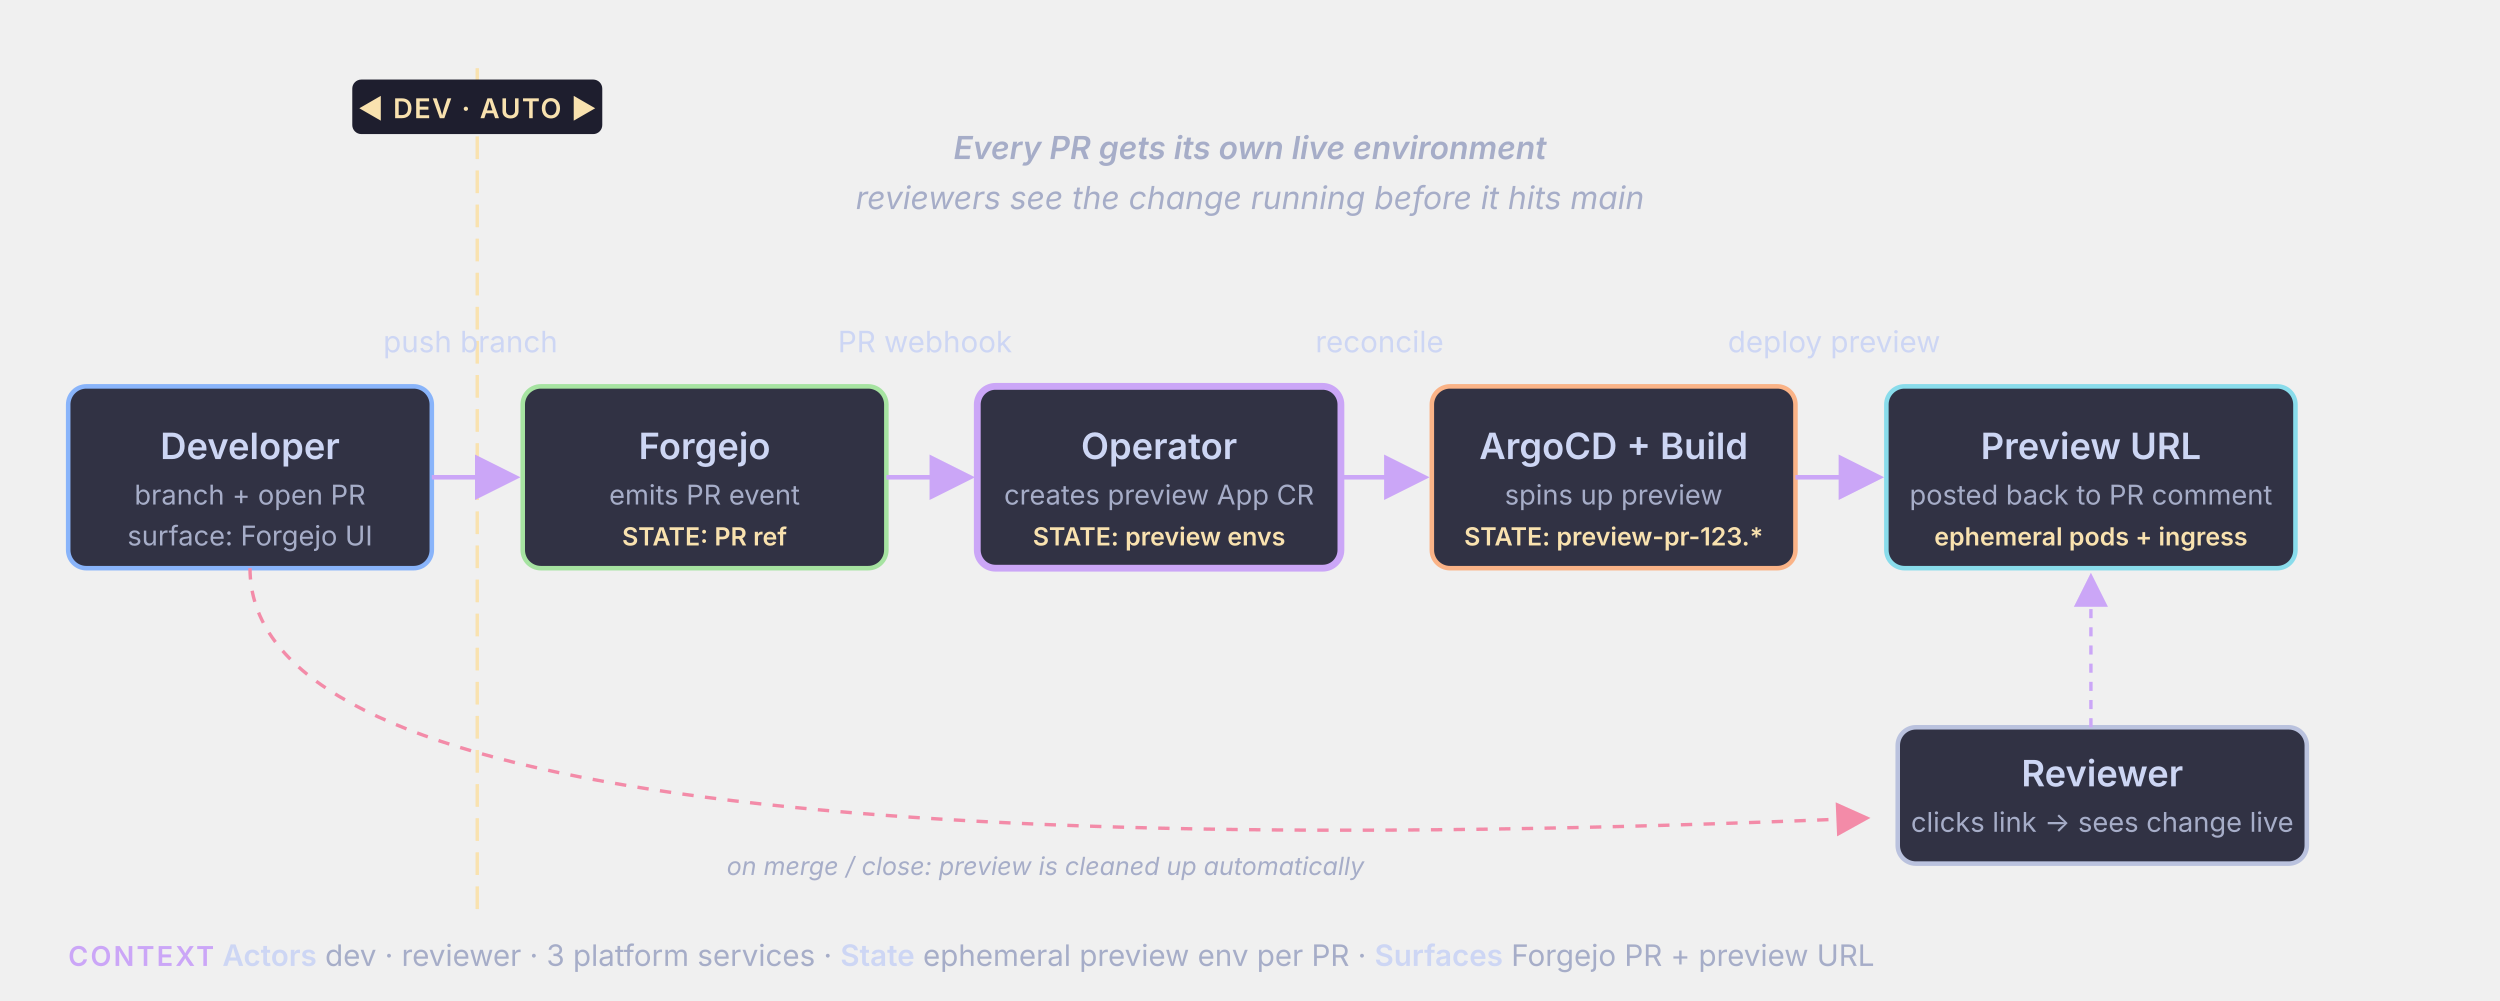
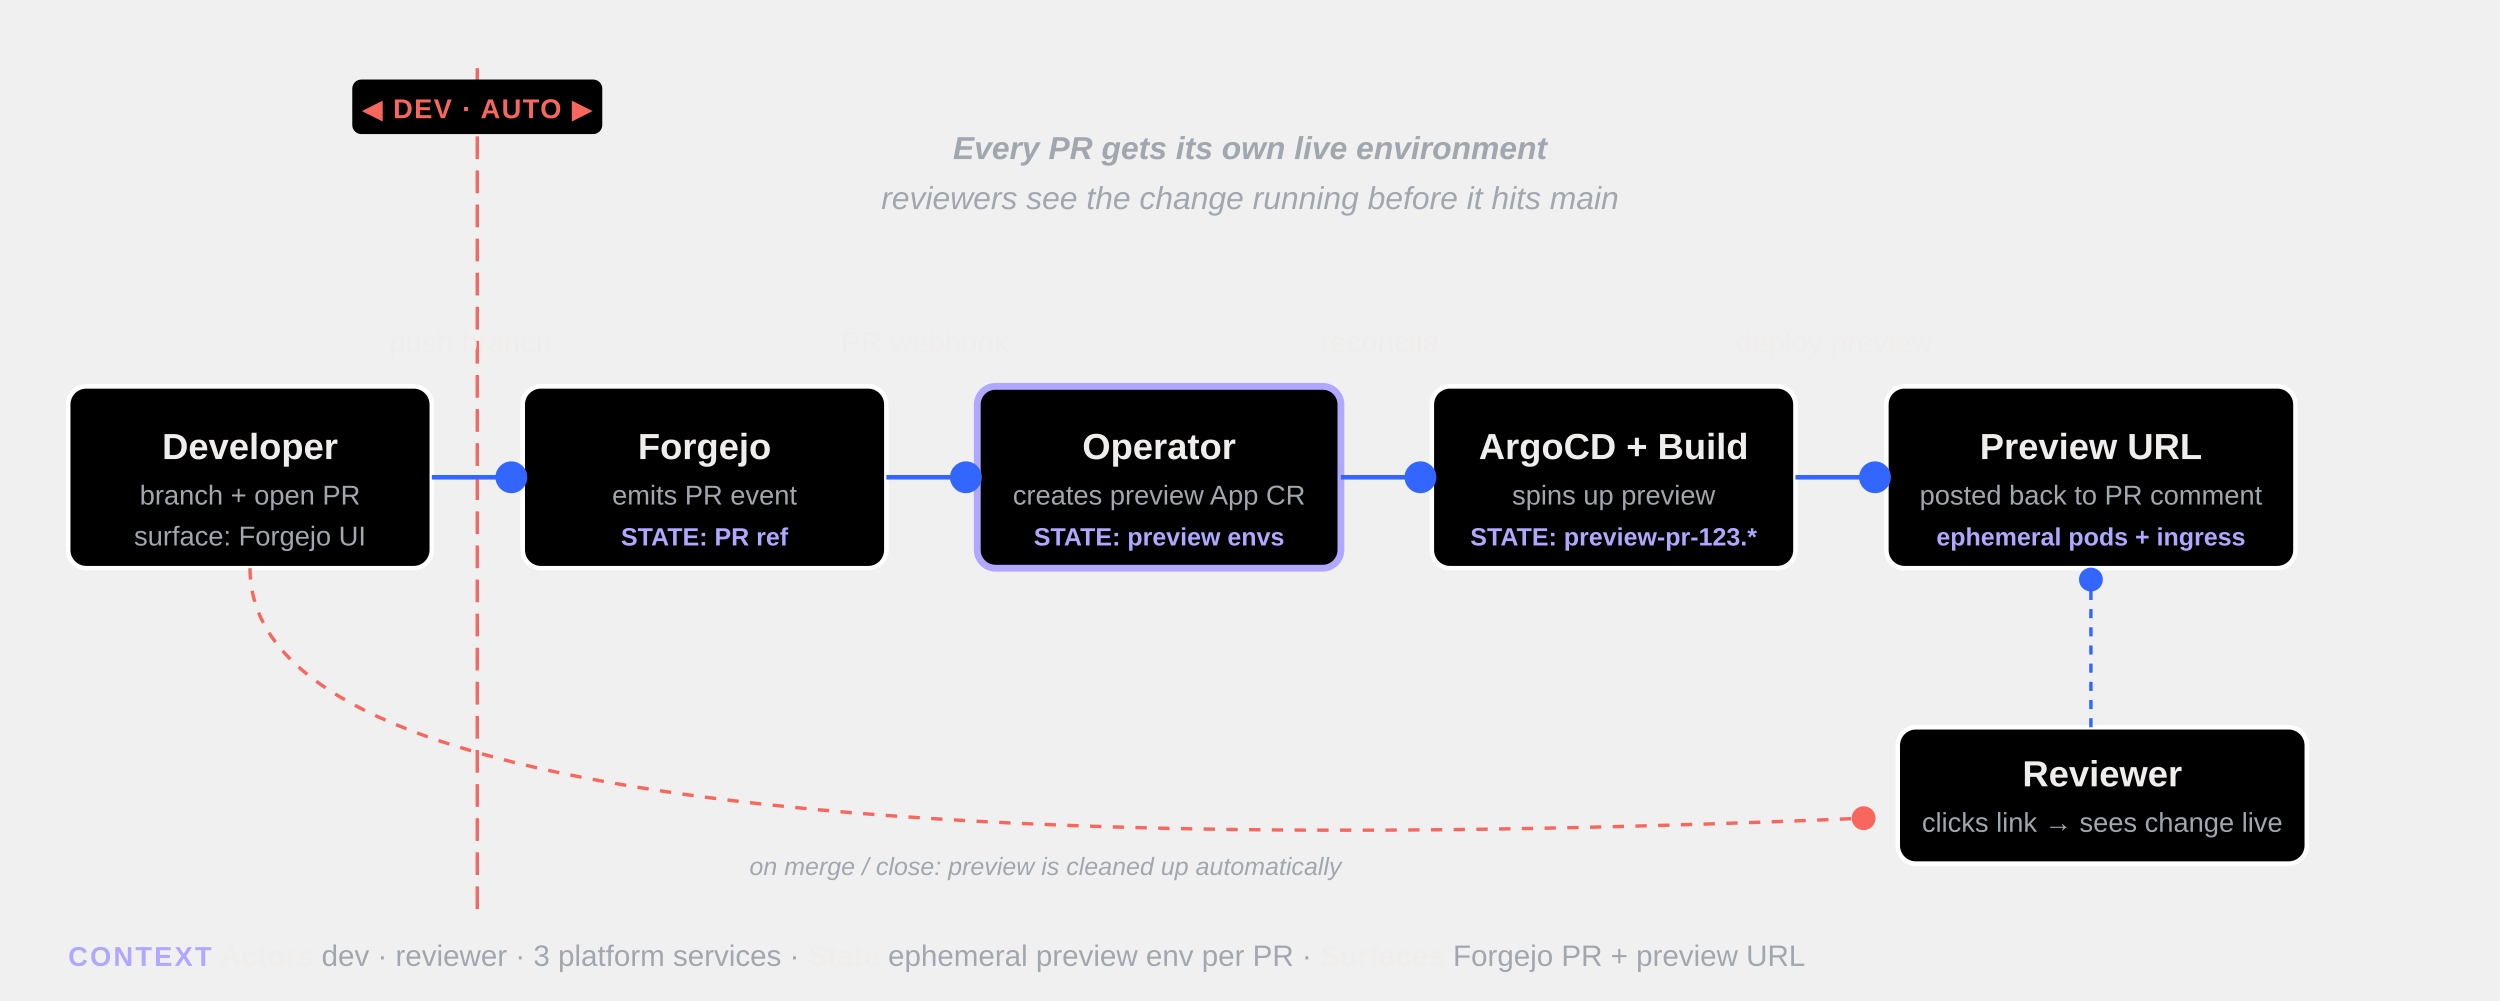
- <svg xmlns="http://www.w3.org/2000/svg" viewBox="0 0 1100 440" font-family="Inter, 'Helvetica Neue', Arial, sans-serif">
+ <svg xmlns="http://www.w3.org/2000/svg" viewBox="0 0 1100 440" font-family="Arial, 'Helvetica Neue', sans-serif">
  <defs>
    <style>
-       .actor-label  { fill: #cdd6f4; font-size: 16px; font-weight: 600; }
-       .sub-label    { fill: #a6adc8; font-size: 12px; }
-       .arrow-label  { fill: #cdd6f4; font-size: 13px; }
-       .arrow-sub    { fill: #a6adc8; font-size: 11px; font-style: italic; }
-       .state-title  { fill: #f9e2af; font-size: 11px; font-weight: 600; }
-       .note         { fill: #a6adc8; font-size: 14px; font-style: italic; }
-       .legend-title { fill: #cba6f7; font-size: 12px; font-weight: 600; letter-spacing: 0.08em; }
-       .legend-text  { fill: #a6adc8; font-size: 13px; }
-       .box          { fill: #313244; }
+       .actor-label  { fill: #F0EEED; font-size: 16px; font-weight: 600; }
+       .sub-label    { fill: #A1A7AE; font-size: 12px; }
+       .arrow-label  { fill: #F0EEED; font-size: 13px; }
+       .arrow-sub    { fill: #A1A7AE; font-size: 11px; font-style: italic; }
+       .state-title  { fill: #B0A7FF; font-size: 11px; font-weight: 600; }
+       .note         { fill: #A1A7AE; font-size: 14px; font-style: italic; }
+       .legend-title { fill: #B0A7FF; font-size: 12px; font-weight: 600; letter-spacing: 0.08em; }
+       .legend-text  { fill: #A1A7AE; font-size: 13px; }
+       .box          { fill: #000000; }
    </style>
-     <marker id="flowArrow" markerWidth="10" markerHeight="10" refX="8" refY="5" orient="auto">
-       <polygon points="0 0, 10 5, 0 10" fill="#cba6f7" />
+     <marker id="flowArrow" markerWidth="10" markerHeight="10" refX="5" refY="5" orient="auto">
+       <circle cx="5" cy="5" r="3.5" fill="#3366FF" />
    </marker>
-     <marker id="cleanupArrow" markerWidth="10" markerHeight="10" refX="8" refY="5" orient="auto">
-       <polygon points="0 0, 10 5, 0 10" fill="#f38ba8" />
+     <marker id="cleanupArrow" markerWidth="10" markerHeight="10" refX="5" refY="5" orient="auto">
+       <circle cx="5" cy="5" r="3.5" fill="#F7675E" />
    </marker>
  </defs>
-   <line x1="210" y1="30" x2="210" y2="400" stroke="#f9e2af" stroke-width="1.5" stroke-dasharray="10 5" />
-   <rect x="155" y="35" width="110" height="24" rx="4" fill="#1e1e2e" />
-   <text x="210" y="52" text-anchor="middle" fill="#f9e2af" font-size="12px" font-weight="600" letter-spacing="0.05em">◀ DEV · AUTO ▶</text>
+   <line x1="210" y1="30" x2="210" y2="400" stroke="#F7675E" stroke-width="1.5" stroke-dasharray="10 5" />
+   <rect x="155" y="35" width="110" height="24" rx="4" fill="#000000" />
+   <text x="210" y="52" text-anchor="middle" fill="#F7675E" font-size="12px" font-weight="600" letter-spacing="0.05em">◀ DEV · AUTO ▶</text>
  <g transform="translate(30, 170)">
-     <rect width="160" height="80" rx="8" class="box" stroke="#89b4fa" stroke-width="2" />
+     <rect width="160" height="80" rx="8" class="box" stroke="#FFFFFF" stroke-width="2" />
    <text x="80" y="32" class="actor-label" text-anchor="middle">Developer</text>
    <text x="80" y="52" class="sub-label" text-anchor="middle">branch + open PR</text>
-     <text x="80" y="70" class="sub-label" text-anchor="middle" fill="#89b4fa">surface: Forgejo UI</text>
+     <text x="80" y="70" class="sub-label" text-anchor="middle">surface: Forgejo UI</text>
  </g>
  <g transform="translate(230, 170)">
-     <rect width="160" height="80" rx="8" class="box" stroke="#a6e3a1" stroke-width="2" />
+     <rect width="160" height="80" rx="8" class="box" stroke="#FFFFFF" stroke-width="2" />
    <text x="80" y="32" class="actor-label" text-anchor="middle">Forgejo</text>
    <text x="80" y="52" class="sub-label" text-anchor="middle">emits PR event</text>
    <text x="80" y="70" class="state-title" text-anchor="middle">STATE: PR ref</text>
  </g>
  <g transform="translate(430, 170)">
-     <rect width="160" height="80" rx="8" class="box" stroke="#cba6f7" stroke-width="3" />
+     <rect width="160" height="80" rx="8" class="box" stroke="#B0A7FF" stroke-width="3" />
    <text x="80" y="32" class="actor-label" text-anchor="middle">Operator</text>
    <text x="80" y="52" class="sub-label" text-anchor="middle">creates preview App CR</text>
    <text x="80" y="70" class="state-title" text-anchor="middle">STATE: preview envs</text>
  </g>
  <g transform="translate(630, 170)">
-     <rect width="160" height="80" rx="8" class="box" stroke="#fab387" stroke-width="2" />
+     <rect width="160" height="80" rx="8" class="box" stroke="#FFFFFF" stroke-width="2" />
    <text x="80" y="32" class="actor-label" text-anchor="middle">ArgoCD + Build</text>
    <text x="80" y="52" class="sub-label" text-anchor="middle">spins up preview</text>
    <text x="80" y="70" class="state-title" text-anchor="middle">STATE: preview-pr-123.*</text>
  </g>
  <g transform="translate(830, 170)">
-     <rect width="180" height="80" rx="8" class="box" stroke="#89dceb" stroke-width="2" />
+     <rect width="180" height="80" rx="8" class="box" stroke="#FFFFFF" stroke-width="2" />
    <text x="90" y="32" class="actor-label" text-anchor="middle">Preview URL</text>
    <text x="90" y="52" class="sub-label" text-anchor="middle">posted back to PR comment</text>
    <text x="90" y="70" class="state-title" text-anchor="middle">ephemeral pods + ingress</text>
  </g>
-   <path d="M 190 210 L 225 210" stroke="#cba6f7" stroke-width="2" fill="none" marker-end="url(#flowArrow)" />
+   <path d="M 190 210 L 225 210" stroke="#3366FF" stroke-width="2" fill="none" marker-end="url(#flowArrow)" />
  <text x="207" y="155" class="arrow-label" text-anchor="middle">push branch</text>
-   <path d="M 390 210 L 425 210" stroke="#cba6f7" stroke-width="2" fill="none" marker-end="url(#flowArrow)" />
+   <path d="M 390 210 L 425 210" stroke="#3366FF" stroke-width="2" fill="none" marker-end="url(#flowArrow)" />
  <text x="407" y="155" class="arrow-label" text-anchor="middle">PR webhook</text>
-   <path d="M 590 210 L 625 210" stroke="#cba6f7" stroke-width="2" fill="none" marker-end="url(#flowArrow)" />
+   <path d="M 590 210 L 625 210" stroke="#3366FF" stroke-width="2" fill="none" marker-end="url(#flowArrow)" />
  <text x="607" y="155" class="arrow-label" text-anchor="middle">reconcile</text>
-   <path d="M 790 210 L 825 210" stroke="#cba6f7" stroke-width="2" fill="none" marker-end="url(#flowArrow)" />
+   <path d="M 790 210 L 825 210" stroke="#3366FF" stroke-width="2" fill="none" marker-end="url(#flowArrow)" />
  <text x="807" y="155" class="arrow-label" text-anchor="middle">deploy preview</text>
  <g transform="translate(835, 320)">
-     <rect width="180" height="60" rx="8" class="box" stroke="#bac2de" stroke-width="2" />
+     <rect width="180" height="60" rx="8" class="box" stroke="#FFFFFF" stroke-width="2" />
    <text x="90" y="26" class="actor-label" text-anchor="middle">Reviewer</text>
    <text x="90" y="46" class="sub-label" text-anchor="middle">clicks link → sees change live</text>
  </g>
-   <path d="M 920 320 L 920 255" stroke="#cba6f7" stroke-width="1.5" fill="none" stroke-dasharray="4 4" marker-end="url(#flowArrow)" />
-   <path d="M 110 250 Q 110 390 820 360" stroke="#f38ba8" stroke-width="1.5" fill="none" stroke-dasharray="5 5" marker-end="url(#cleanupArrow)" />
-   <text x="460" y="385" class="arrow-sub" text-anchor="middle" fill="#f38ba8">on merge / close: preview is cleaned up automatically</text>
-   <text x="550" y="70" class="note" text-anchor="middle" fill="#cdd6f4" font-size="16" font-weight="600">Every PR gets its own live environment</text>
+   <path d="M 920 320 L 920 255" stroke="#3366FF" stroke-width="1.5" fill="none" stroke-dasharray="4 4" marker-end="url(#flowArrow)" />
+   <path d="M 110 250 Q 110 390 820 360" stroke="#F7675E" stroke-width="1.5" fill="none" stroke-dasharray="5 5" marker-end="url(#cleanupArrow)" />
+   <text x="460" y="385" class="arrow-sub" text-anchor="middle" fill="#F7675E">on merge / close: preview is cleaned up automatically</text>
+   <text x="550" y="70" class="note" text-anchor="middle" fill="#F0EEED" font-size="16" font-weight="600">Every PR gets its own live environment</text>
  <text x="550" y="92" class="note" text-anchor="middle">reviewers see the change running before it hits main</text>
  <g transform="translate(30, 425)">
    <text x="0" y="0" class="legend-text">
      <tspan class="legend-title">CONTEXT</tspan>
-       <tspan fill="#cdd6f4" font-weight="600">Actors</tspan> dev · reviewer · 3 platform services   ·   <tspan fill="#cdd6f4" font-weight="600">State</tspan> ephemeral preview env per PR   ·   <tspan fill="#cdd6f4" font-weight="600">Surfaces</tspan> Forgejo PR + preview URL</text>
+       <tspan fill="#F0EEED" font-weight="600">Actors</tspan> dev · reviewer · 3 platform services   ·   <tspan fill="#F0EEED" font-weight="600">State</tspan> ephemeral preview env per PR   ·   <tspan fill="#F0EEED" font-weight="600">Surfaces</tspan> Forgejo PR + preview URL</text>
  </g>
</svg>
